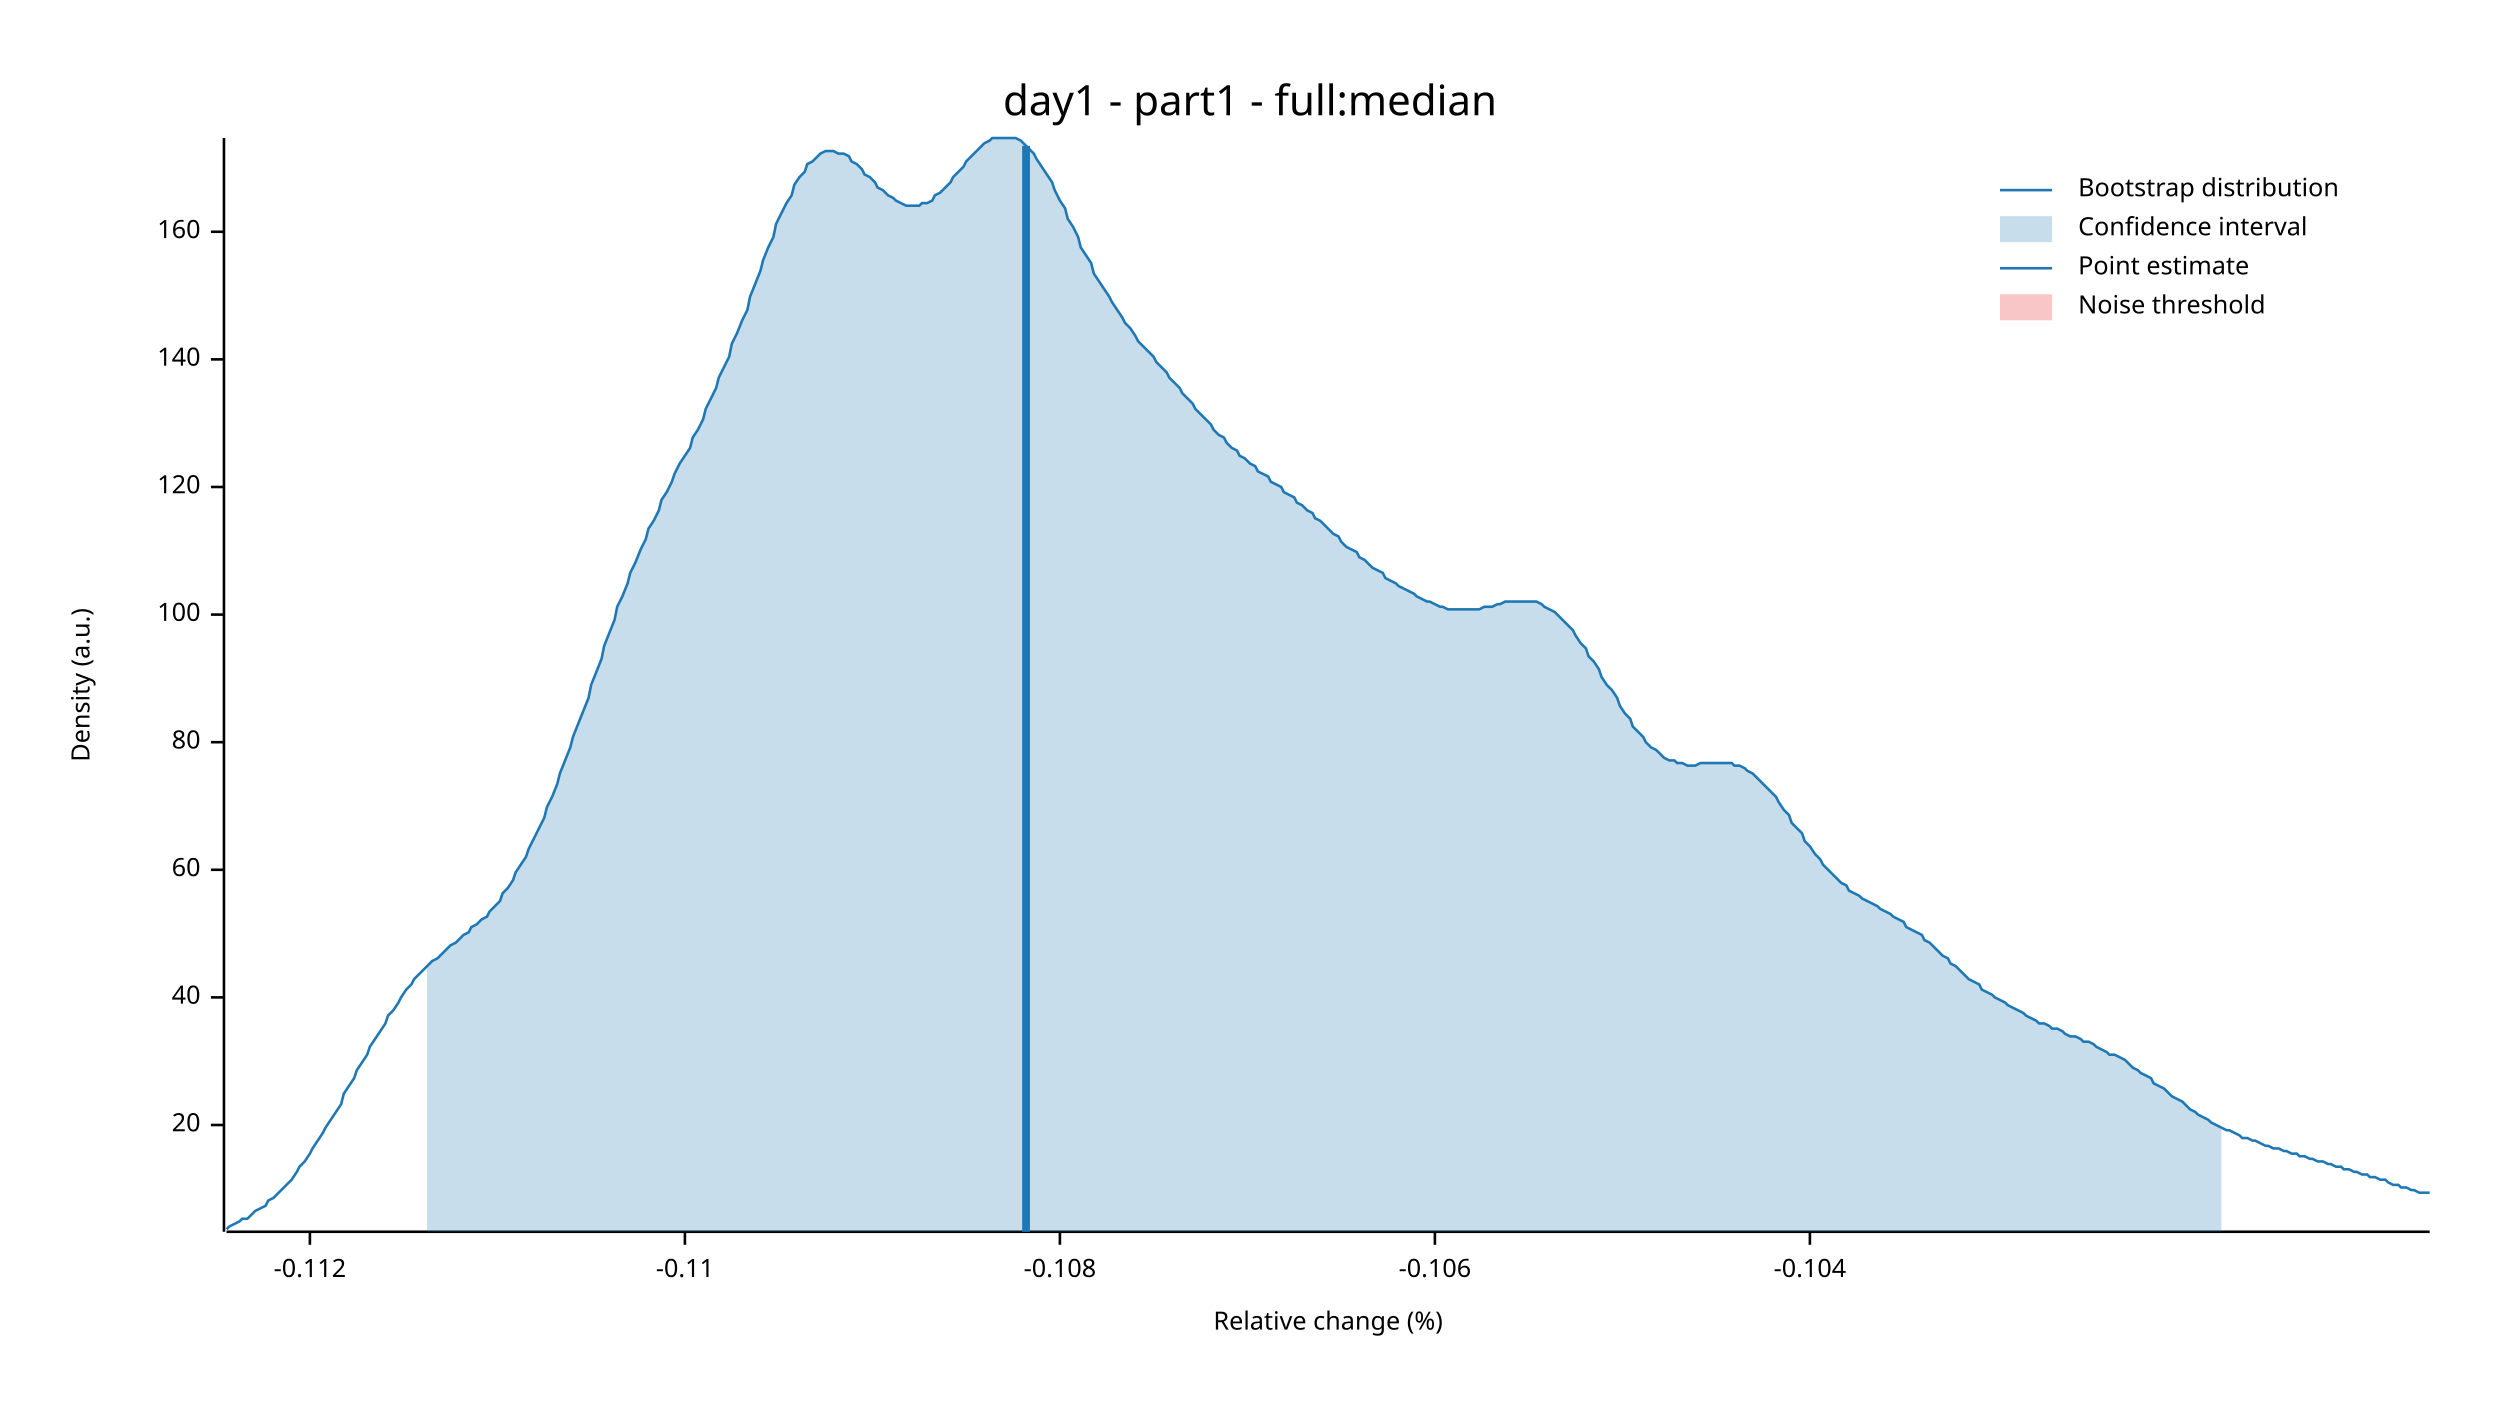
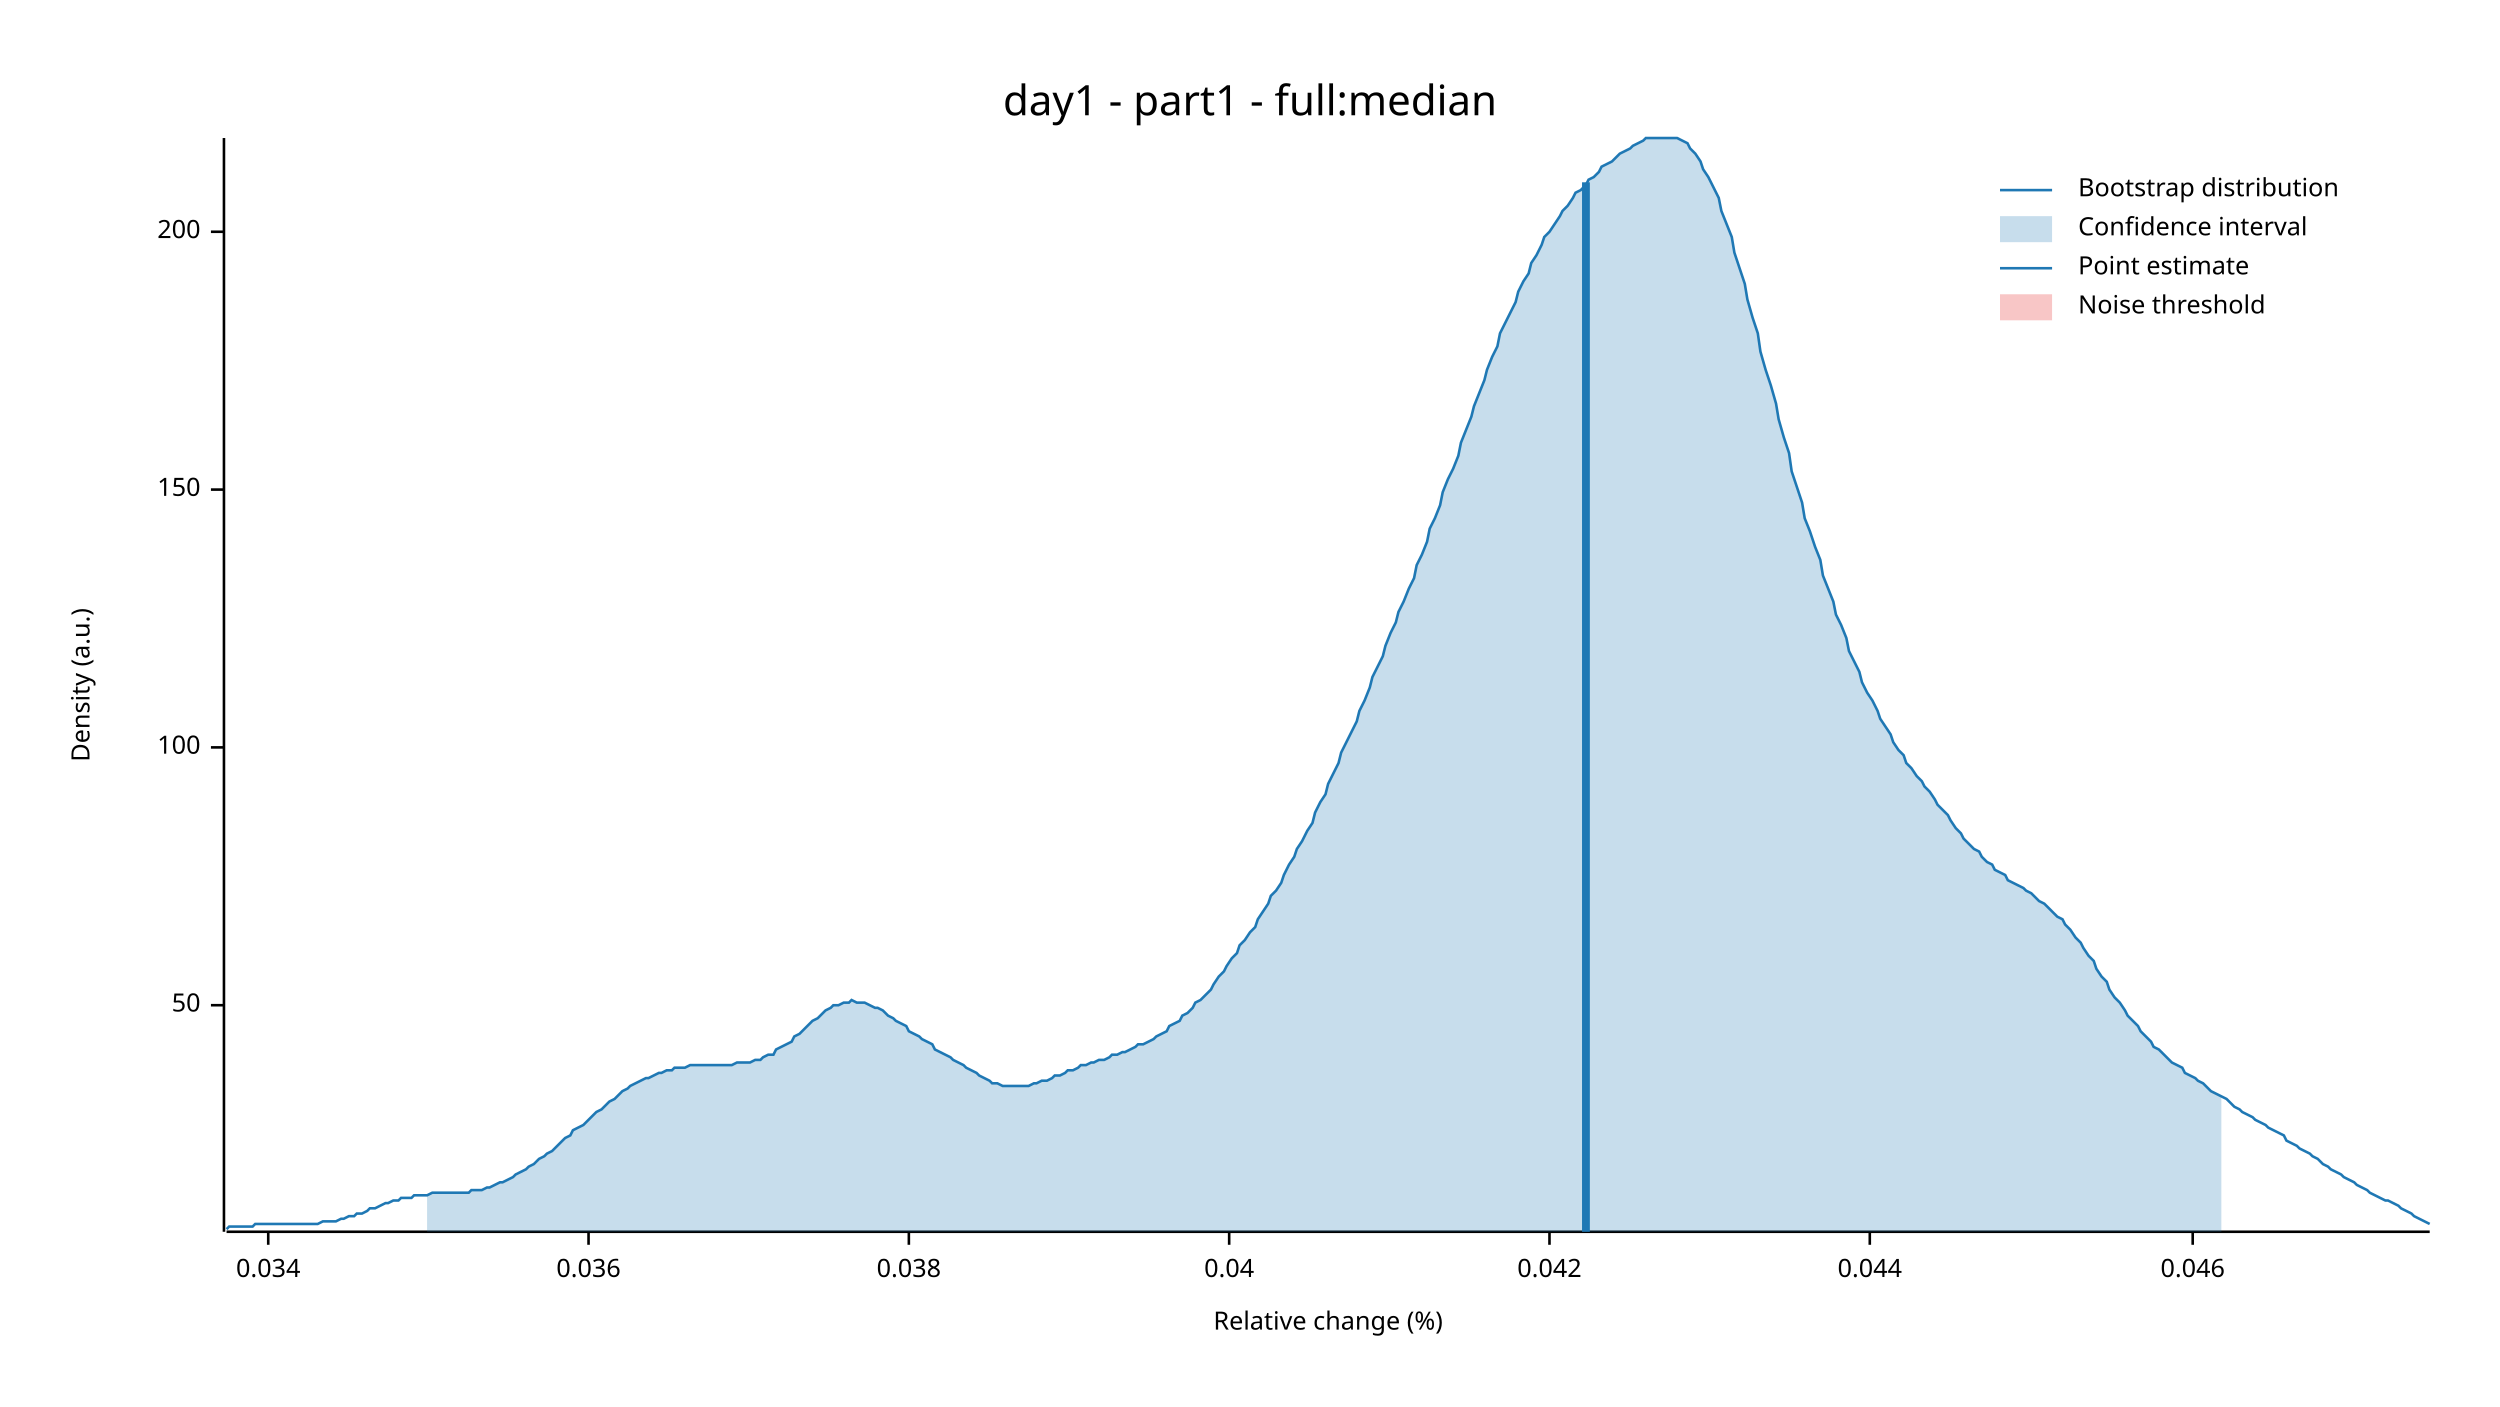
<svg xmlns="http://www.w3.org/2000/svg" width="960" height="540" viewBox="0 0 960 540">
  <text x="480" y="32" dy="0.76em" text-anchor="middle" font-family="sans-serif" font-size="16.129" opacity="1" fill="#000000">
day1 - part1 - full:median
</text>
  <text x="27" y="263" dy="0.76em" text-anchor="middle" font-family="sans-serif" font-size="9.677" opacity="1" fill="#000000" transform="rotate(270, 27, 263)">
Density (a.u.)
</text>
  <text x="510" y="513" dy="-0.5ex" text-anchor="middle" font-family="sans-serif" font-size="9.677" opacity="1" fill="#000000">
Relative change (%)
</text>
  <polyline fill="none" opacity="1" stroke="#000000" stroke-width="1" points="86,53 86,473 " />
-   <text x="77" y="432" dy="0.5ex" text-anchor="end" font-family="sans-serif" font-size="9.677" opacity="1" fill="#000000">
- 20
+   <text x="77" y="386" dy="0.5ex" text-anchor="end" font-family="sans-serif" font-size="9.677" opacity="1" fill="#000000">
+ 50
</text>
-   <polyline fill="none" opacity="1" stroke="#000000" stroke-width="1" points="81,432 86,432 " />
-   <text x="77" y="383" dy="0.5ex" text-anchor="end" font-family="sans-serif" font-size="9.677" opacity="1" fill="#000000">
- 40
- </text>
-   <polyline fill="none" opacity="1" stroke="#000000" stroke-width="1" points="81,383 86,383 " />
-   <text x="77" y="334" dy="0.5ex" text-anchor="end" font-family="sans-serif" font-size="9.677" opacity="1" fill="#000000">
- 60
- </text>
-   <polyline fill="none" opacity="1" stroke="#000000" stroke-width="1" points="81,334 86,334 " />
-   <text x="77" y="285" dy="0.5ex" text-anchor="end" font-family="sans-serif" font-size="9.677" opacity="1" fill="#000000">
- 80
- </text>
-   <polyline fill="none" opacity="1" stroke="#000000" stroke-width="1" points="81,285 86,285 " />
-   <text x="77" y="236" dy="0.5ex" text-anchor="end" font-family="sans-serif" font-size="9.677" opacity="1" fill="#000000">
+   <polyline fill="none" opacity="1" stroke="#000000" stroke-width="1" points="81,386 86,386 " />
+   <text x="77" y="287" dy="0.5ex" text-anchor="end" font-family="sans-serif" font-size="9.677" opacity="1" fill="#000000">
100
</text>
-   <polyline fill="none" opacity="1" stroke="#000000" stroke-width="1" points="81,236 86,236 " />
-   <text x="77" y="187" dy="0.5ex" text-anchor="end" font-family="sans-serif" font-size="9.677" opacity="1" fill="#000000">
- 120
+   <polyline fill="none" opacity="1" stroke="#000000" stroke-width="1" points="81,287 86,287 " />
+   <text x="77" y="188" dy="0.5ex" text-anchor="end" font-family="sans-serif" font-size="9.677" opacity="1" fill="#000000">
+ 150
</text>
-   <polyline fill="none" opacity="1" stroke="#000000" stroke-width="1" points="81,187 86,187 " />
-   <text x="77" y="138" dy="0.5ex" text-anchor="end" font-family="sans-serif" font-size="9.677" opacity="1" fill="#000000">
- 140
- </text>
-   <polyline fill="none" opacity="1" stroke="#000000" stroke-width="1" points="81,138 86,138 " />
+   <polyline fill="none" opacity="1" stroke="#000000" stroke-width="1" points="81,188 86,188 " />
  <text x="77" y="89" dy="0.5ex" text-anchor="end" font-family="sans-serif" font-size="9.677" opacity="1" fill="#000000">
- 160
+ 200
</text>
  <polyline fill="none" opacity="1" stroke="#000000" stroke-width="1" points="81,89 86,89 " />
  <polyline fill="none" opacity="1" stroke="#000000" stroke-width="1" points="87,473 933,473 " />
-   <text x="119" y="483" dy="0.76em" text-anchor="middle" font-family="sans-serif" font-size="9.677" opacity="1" fill="#000000">
- -0.112
+   <text x="103" y="483" dy="0.76em" text-anchor="middle" font-family="sans-serif" font-size="9.677" opacity="1" fill="#000000">
+ 0.034
</text>
-   <polyline fill="none" opacity="1" stroke="#000000" stroke-width="1" points="119,473 119,478 " />
-   <text x="263" y="483" dy="0.76em" text-anchor="middle" font-family="sans-serif" font-size="9.677" opacity="1" fill="#000000">
- -0.11
+   <polyline fill="none" opacity="1" stroke="#000000" stroke-width="1" points="103,473 103,478 " />
+   <text x="226" y="483" dy="0.76em" text-anchor="middle" font-family="sans-serif" font-size="9.677" opacity="1" fill="#000000">
+ 0.036
</text>
-   <polyline fill="none" opacity="1" stroke="#000000" stroke-width="1" points="263,473 263,478 " />
-   <text x="407" y="483" dy="0.76em" text-anchor="middle" font-family="sans-serif" font-size="9.677" opacity="1" fill="#000000">
- -0.108
+   <polyline fill="none" opacity="1" stroke="#000000" stroke-width="1" points="226,473 226,478 " />
+   <text x="349" y="483" dy="0.76em" text-anchor="middle" font-family="sans-serif" font-size="9.677" opacity="1" fill="#000000">
+ 0.038
</text>
-   <polyline fill="none" opacity="1" stroke="#000000" stroke-width="1" points="407,473 407,478 " />
-   <text x="551" y="483" dy="0.76em" text-anchor="middle" font-family="sans-serif" font-size="9.677" opacity="1" fill="#000000">
- -0.106
+   <polyline fill="none" opacity="1" stroke="#000000" stroke-width="1" points="349,473 349,478 " />
+   <text x="472" y="483" dy="0.76em" text-anchor="middle" font-family="sans-serif" font-size="9.677" opacity="1" fill="#000000">
+ 0.04
</text>
-   <polyline fill="none" opacity="1" stroke="#000000" stroke-width="1" points="551,473 551,478 " />
-   <text x="695" y="483" dy="0.76em" text-anchor="middle" font-family="sans-serif" font-size="9.677" opacity="1" fill="#000000">
- -0.104
+   <polyline fill="none" opacity="1" stroke="#000000" stroke-width="1" points="472,473 472,478 " />
+   <text x="595" y="483" dy="0.76em" text-anchor="middle" font-family="sans-serif" font-size="9.677" opacity="1" fill="#000000">
+ 0.042
</text>
-   <polyline fill="none" opacity="1" stroke="#000000" stroke-width="1" points="695,473 695,478 " />
-   <polyline fill="none" opacity="1" stroke="#1F78B4" stroke-width="1" points="87,472 88,471 90,470 92,469 93,468 95,468 97,466 98,465 100,464 102,463 103,461 105,460 107,458 109,456 110,455 112,453 114,450 115,448 117,446 119,443 120,441 122,438 124,435 125,433 127,430 129,427 131,424 132,420 134,417 136,414 137,411 139,408 141,405 142,402 144,399 146,396 148,393 149,390 151,388 153,385 154,383 156,380 158,378 159,376 161,374 163,372 164,371 166,369 168,368 170,366 171,365 173,363 175,362 176,361 178,359 180,358 181,356 183,355 185,353 187,352 188,350 190,348 192,346 193,343 195,341 197,338 198,335 200,332 202,329 203,326 205,322 207,318 209,314 210,310 212,306 214,301 215,297 217,292 219,287 220,283 222,278 224,273 226,268 227,263 229,258 231,253 232,248 234,243 236,238 237,233 239,229 241,224 242,220 244,216 246,211 248,207 249,203 251,200 253,196 254,192 256,189 258,185 259,182 261,178 263,175 265,172 266,168 268,165 270,161 271,157 273,153 275,149 276,145 278,141 280,137 281,132 283,128 285,123 287,119 288,114 290,109 292,104 293,100 295,95 297,91 298,86 300,82 302,78 304,75 305,71 307,68 309,66 310,63 312,62 314,60 315,59 317,58 319,58 320,58 322,59 324,59 326,60 327,62 329,63 331,65 332,67 334,68 336,70 337,72 339,73 341,75 343,76 344,77 346,78 348,79 349,79 351,79 353,79 354,78 356,78 358,77 359,75 361,74 363,72 365,70 366,68 368,66 370,64 371,62 373,60 375,58 376,57 378,55 380,54 381,53 383,53 385,53 387,53 388,53 390,53 392,54 393,55 395,57 397,59 398,61 400,64 402,67 404,70 405,73 407,77 409,80 410,84 412,87 414,91 415,95 417,98 419,101 420,105 422,108 424,111 426,114 427,116 429,119 431,122 432,124 434,126 436,129 437,131 439,133 441,135 443,137 444,139 446,141 448,143 449,145 451,147 453,149 454,151 456,153 458,155 459,157 461,159 463,161 465,163 466,165 468,167 470,168 471,170 473,172 475,173 476,175 478,176 480,178 482,179 483,181 485,182 487,183 488,185 490,186 492,187 493,189 495,190 497,191 498,193 500,194 502,196 504,197 505,199 507,200 509,202 510,203 512,205 514,206 515,208 517,210 519,211 521,212 522,214 524,215 526,217 527,218 529,219 531,220 532,222 534,223 536,224 537,225 539,226 541,227 543,228 544,229 546,230 548,231 549,231 551,232 553,233 554,233 556,234 558,234 560,234 561,234 563,234 565,234 566,234 568,234 570,233 571,233 573,233 575,232 576,232 578,231 580,231 582,231 583,231 585,231 587,231 588,231 590,231 592,232 593,233 595,234 597,235 599,237 600,238 602,240 604,242 605,244 607,247 609,249 610,252 612,254 614,257 615,260 617,263 619,265 621,268 622,271 624,274 626,276 627,279 629,281 631,283 632,285 634,287 636,288 638,290 639,291 641,292 643,292 644,293 646,293 648,294 649,294 651,294 653,293 654,293 656,293 658,293 660,293 661,293 663,293 665,293 666,294 668,294 670,295 671,296 673,297 675,299 676,300 678,302 680,304 682,306 683,308 685,311 687,313 688,316 690,318 692,320 693,323 695,325 697,328 699,330 700,332 702,334 704,336 705,337 707,339 709,340 710,342 712,343 714,344 715,345 717,346 719,347 721,348 722,349 724,350 726,351 727,352 729,353 731,354 732,356 734,357 736,358 738,359 739,361 741,362 743,364 744,365 746,367 748,368 749,370 751,371 753,373 754,374 756,376 758,377 760,378 761,380 763,381 765,382 766,383 768,384 770,385 771,386 773,387 775,388 777,389 778,390 780,391 782,392 783,393 785,393 787,394 788,395 790,395 792,396 793,397 795,398 797,398 799,399 800,400 802,400 804,401 805,402 807,403 809,404 810,405 812,405 814,406 816,407 817,408 819,410 821,411 822,412 824,413 826,414 827,416 829,417 831,418 832,419 834,421 836,422 838,423 839,424 841,426 843,427 844,428 846,429 848,430 849,431 851,432 853,433 855,434 856,434 858,435 860,436 861,437 863,437 865,438 866,438 868,439 870,440 871,440 873,441 875,441 877,442 878,442 880,443 882,443 883,444 885,444 887,445 888,445 890,446 892,446 894,447 895,447 897,448 899,448 900,449 902,449 904,450 905,450 907,451 909,451 910,452 912,452 914,453 916,453 917,454 919,455 921,455 922,456 924,456 926,457 927,457 929,458 931,458 933,458 " />
-   <polygon opacity="0.25" fill="#1F78B4" points="164,371 166,369 168,368 170,366 171,365 173,363 175,362 176,361 178,359 180,358 181,356 183,355 185,353 187,352 188,350 190,348 192,346 193,343 195,341 197,338 198,335 200,332 202,329 203,326 205,322 207,318 209,314 210,310 212,306 214,301 215,297 217,292 219,287 220,283 222,278 224,273 226,268 227,263 229,258 231,253 232,248 234,243 236,238 237,233 239,229 241,224 242,220 244,216 246,211 248,207 249,203 251,200 253,196 254,192 256,189 258,185 259,182 261,178 263,175 265,172 266,168 268,165 270,161 271,157 273,153 275,149 276,145 278,141 280,137 281,132 283,128 285,123 287,119 288,114 290,109 292,104 293,100 295,95 297,91 298,86 300,82 302,78 304,75 305,71 307,68 309,66 310,63 312,62 314,60 315,59 317,58 319,58 320,58 322,59 324,59 326,60 327,62 329,63 331,65 332,67 334,68 336,70 337,72 339,73 341,75 343,76 344,77 346,78 348,79 349,79 351,79 353,79 354,78 356,78 358,77 359,75 361,74 363,72 365,70 366,68 368,66 370,64 371,62 373,60 375,58 376,57 378,55 380,54 381,53 383,53 385,53 387,53 388,53 390,53 392,54 393,55 395,57 397,59 398,61 400,64 402,67 404,70 405,73 407,77 409,80 410,84 412,87 414,91 415,95 417,98 419,101 420,105 422,108 424,111 426,114 427,116 429,119 431,122 432,124 434,126 436,129 437,131 439,133 441,135 443,137 444,139 446,141 448,143 449,145 451,147 453,149 454,151 456,153 458,155 459,157 461,159 463,161 465,163 466,165 468,167 470,168 471,170 473,172 475,173 476,175 478,176 480,178 482,179 483,181 485,182 487,183 488,185 490,186 492,187 493,189 495,190 497,191 498,193 500,194 502,196 504,197 505,199 507,200 509,202 510,203 512,205 514,206 515,208 517,210 519,211 521,212 522,214 524,215 526,217 527,218 529,219 531,220 532,222 534,223 536,224 537,225 539,226 541,227 543,228 544,229 546,230 548,231 549,231 551,232 553,233 554,233 556,234 558,234 560,234 561,234 563,234 565,234 566,234 568,234 570,233 571,233 573,233 575,232 576,232 578,231 580,231 582,231 583,231 585,231 587,231 588,231 590,231 592,232 593,233 595,234 597,235 599,237 600,238 602,240 604,242 605,244 607,247 609,249 610,252 612,254 614,257 615,260 617,263 619,265 621,268 622,271 624,274 626,276 627,279 629,281 631,283 632,285 634,287 636,288 638,290 639,291 641,292 643,292 644,293 646,293 648,294 649,294 651,294 653,293 654,293 656,293 658,293 660,293 661,293 663,293 665,293 666,294 668,294 670,295 671,296 673,297 675,299 676,300 678,302 680,304 682,306 683,308 685,311 687,313 688,316 690,318 692,320 693,323 695,325 697,328 699,330 700,332 702,334 704,336 705,337 707,339 709,340 710,342 712,343 714,344 715,345 717,346 719,347 721,348 722,349 724,350 726,351 727,352 729,353 731,354 732,356 734,357 736,358 738,359 739,361 741,362 743,364 744,365 746,367 748,368 749,370 751,371 753,373 754,374 756,376 758,377 760,378 761,380 763,381 765,382 766,383 768,384 770,385 771,386 773,387 775,388 777,389 778,390 780,391 782,392 783,393 785,393 787,394 788,395 790,395 792,396 793,397 795,398 797,398 799,399 800,400 802,400 804,401 805,402 807,403 809,404 810,405 812,405 814,406 816,407 817,408 819,410 821,411 822,412 824,413 826,414 827,416 829,417 831,418 832,419 834,421 836,422 838,423 839,424 841,426 843,427 844,428 846,429 848,430 849,431 851,432 853,433 853,473 164,473 " />
-   <polyline fill="none" opacity="1" stroke="#1F78B4" stroke-width="3" points="394,473 394,56 " />
+   <polyline fill="none" opacity="1" stroke="#000000" stroke-width="1" points="595,473 595,478 " />
+   <text x="718" y="483" dy="0.76em" text-anchor="middle" font-family="sans-serif" font-size="9.677" opacity="1" fill="#000000">
+ 0.044
+ </text>
+   <polyline fill="none" opacity="1" stroke="#000000" stroke-width="1" points="718,473 718,478 " />
+   <text x="842" y="483" dy="0.76em" text-anchor="middle" font-family="sans-serif" font-size="9.677" opacity="1" fill="#000000">
+ 0.046
+ </text>
+   <polyline fill="none" opacity="1" stroke="#000000" stroke-width="1" points="842,473 842,478 " />
+   <polyline fill="none" opacity="1" stroke="#1F78B4" stroke-width="1" points="87,472 88,471 90,471 92,471 93,471 95,471 97,471 98,470 100,470 102,470 103,470 105,470 107,470 109,470 110,470 112,470 114,470 115,470 117,470 119,470 120,470 122,470 124,469 125,469 127,469 129,469 131,468 132,468 134,467 136,467 137,466 139,466 141,465 142,464 144,464 146,463 148,462 149,462 151,461 153,461 154,460 156,460 158,460 159,459 161,459 163,459 164,459 166,458 168,458 170,458 171,458 173,458 175,458 176,458 178,458 180,458 181,457 183,457 185,457 187,456 188,456 190,455 192,454 193,454 195,453 197,452 198,451 200,450 202,449 203,448 205,447 207,445 209,444 210,443 212,442 214,440 215,439 217,437 219,436 220,434 222,433 224,432 226,430 227,429 229,427 231,426 232,425 234,423 236,422 237,421 239,419 241,418 242,417 244,416 246,415 248,414 249,414 251,413 253,412 254,412 256,411 258,411 259,410 261,410 263,410 265,409 266,409 268,409 270,409 271,409 273,409 275,409 276,409 278,409 280,409 281,409 283,408 285,408 287,408 288,408 290,407 292,407 293,406 295,405 297,405 298,403 300,402 302,401 304,400 305,398 307,397 309,395 310,394 312,392 314,391 315,390 317,388 319,387 320,386 322,386 324,385 326,385 327,384 329,385 331,385 332,385 334,386 336,387 337,387 339,388 341,390 343,391 344,392 346,393 348,394 349,396 351,397 353,398 354,399 356,400 358,401 359,403 361,404 363,405 365,406 366,407 368,408 370,409 371,410 373,411 375,412 376,413 378,414 380,415 381,416 383,416 385,417 387,417 388,417 390,417 392,417 393,417 395,417 397,416 398,416 400,415 402,415 404,414 405,413 407,413 409,412 410,411 412,411 414,410 415,409 417,409 419,408 420,408 422,407 424,407 426,406 427,405 429,405 431,404 432,404 434,403 436,402 437,401 439,401 441,400 443,399 444,398 446,397 448,396 449,394 451,393 453,392 454,390 456,389 458,387 459,385 461,384 463,382 465,380 466,378 468,375 470,373 471,371 473,368 475,366 476,363 478,361 480,358 482,356 483,353 485,350 487,347 488,344 490,342 492,339 493,336 495,332 497,329 498,326 500,323 502,319 504,316 505,312 507,308 509,305 510,301 512,297 514,293 515,289 517,285 519,281 521,277 522,273 524,269 526,264 527,260 529,256 531,252 532,248 534,243 536,239 537,235 539,231 541,226 543,222 544,217 546,213 548,208 549,203 551,199 553,194 554,189 556,184 558,180 560,175 561,170 563,165 565,160 566,156 568,151 570,146 571,142 573,137 575,133 576,128 578,124 580,120 582,116 583,112 585,108 587,105 588,101 590,98 592,94 593,91 595,89 597,86 599,83 600,81 602,79 604,76 605,74 607,73 609,71 610,69 612,68 614,66 615,64 617,63 619,62 621,60 622,59 624,58 626,57 627,56 629,55 631,54 632,53 634,53 636,53 638,53 639,53 641,53 643,53 644,53 646,54 648,55 649,57 651,59 653,62 654,65 656,68 658,72 660,76 661,81 663,86 665,91 666,97 668,103 670,109 671,115 673,122 675,128 676,135 678,142 680,148 682,155 683,161 685,168 687,174 688,181 690,187 692,193 693,199 695,204 697,210 699,215 700,221 702,226 704,231 705,236 707,240 709,245 710,250 712,254 714,258 715,262 717,266 719,269 721,273 722,276 724,279 726,282 727,285 729,288 731,290 732,293 734,295 736,298 738,300 739,302 741,304 743,307 744,309 746,311 748,313 749,315 751,318 753,320 754,322 756,324 758,326 760,327 761,329 763,331 765,332 766,334 768,335 770,336 771,338 773,339 775,340 777,341 778,342 780,343 782,345 783,346 785,347 787,349 788,350 790,352 792,353 793,355 795,357 797,360 799,362 800,364 802,367 804,369 805,372 807,375 809,377 810,380 812,383 814,385 816,388 817,390 819,392 821,394 822,396 824,398 826,400 827,402 829,403 831,405 832,406 834,408 836,409 838,410 839,412 841,413 843,414 844,415 846,416 848,418 849,419 851,420 853,421 855,422 856,423 858,425 860,426 861,427 863,428 865,429 866,430 868,431 870,432 871,433 873,434 875,435 877,436 878,438 880,439 882,440 883,441 885,442 887,443 888,444 890,445 892,447 894,448 895,449 897,450 899,451 900,452 902,453 904,454 905,455 907,456 909,457 910,458 912,459 914,460 916,461 917,461 919,462 921,463 922,464 924,465 926,466 927,467 929,468 931,469 933,470 " />
+   <polygon opacity="0.25" fill="#1F78B4" points="164,459 166,458 168,458 170,458 171,458 173,458 175,458 176,458 178,458 180,458 181,457 183,457 185,457 187,456 188,456 190,455 192,454 193,454 195,453 197,452 198,451 200,450 202,449 203,448 205,447 207,445 209,444 210,443 212,442 214,440 215,439 217,437 219,436 220,434 222,433 224,432 226,430 227,429 229,427 231,426 232,425 234,423 236,422 237,421 239,419 241,418 242,417 244,416 246,415 248,414 249,414 251,413 253,412 254,412 256,411 258,411 259,410 261,410 263,410 265,409 266,409 268,409 270,409 271,409 273,409 275,409 276,409 278,409 280,409 281,409 283,408 285,408 287,408 288,408 290,407 292,407 293,406 295,405 297,405 298,403 300,402 302,401 304,400 305,398 307,397 309,395 310,394 312,392 314,391 315,390 317,388 319,387 320,386 322,386 324,385 326,385 327,384 329,385 331,385 332,385 334,386 336,387 337,387 339,388 341,390 343,391 344,392 346,393 348,394 349,396 351,397 353,398 354,399 356,400 358,401 359,403 361,404 363,405 365,406 366,407 368,408 370,409 371,410 373,411 375,412 376,413 378,414 380,415 381,416 383,416 385,417 387,417 388,417 390,417 392,417 393,417 395,417 397,416 398,416 400,415 402,415 404,414 405,413 407,413 409,412 410,411 412,411 414,410 415,409 417,409 419,408 420,408 422,407 424,407 426,406 427,405 429,405 431,404 432,404 434,403 436,402 437,401 439,401 441,400 443,399 444,398 446,397 448,396 449,394 451,393 453,392 454,390 456,389 458,387 459,385 461,384 463,382 465,380 466,378 468,375 470,373 471,371 473,368 475,366 476,363 478,361 480,358 482,356 483,353 485,350 487,347 488,344 490,342 492,339 493,336 495,332 497,329 498,326 500,323 502,319 504,316 505,312 507,308 509,305 510,301 512,297 514,293 515,289 517,285 519,281 521,277 522,273 524,269 526,264 527,260 529,256 531,252 532,248 534,243 536,239 537,235 539,231 541,226 543,222 544,217 546,213 548,208 549,203 551,199 553,194 554,189 556,184 558,180 560,175 561,170 563,165 565,160 566,156 568,151 570,146 571,142 573,137 575,133 576,128 578,124 580,120 582,116 583,112 585,108 587,105 588,101 590,98 592,94 593,91 595,89 597,86 599,83 600,81 602,79 604,76 605,74 607,73 609,71 610,69 612,68 614,66 615,64 617,63 619,62 621,60 622,59 624,58 626,57 627,56 629,55 631,54 632,53 634,53 636,53 638,53 639,53 641,53 643,53 644,53 646,54 648,55 649,57 651,59 653,62 654,65 656,68 658,72 660,76 661,81 663,86 665,91 666,97 668,103 670,109 671,115 673,122 675,128 676,135 678,142 680,148 682,155 683,161 685,168 687,174 688,181 690,187 692,193 693,199 695,204 697,210 699,215 700,221 702,226 704,231 705,236 707,240 709,245 710,250 712,254 714,258 715,262 717,266 719,269 721,273 722,276 724,279 726,282 727,285 729,288 731,290 732,293 734,295 736,298 738,300 739,302 741,304 743,307 744,309 746,311 748,313 749,315 751,318 753,320 754,322 756,324 758,326 760,327 761,329 763,331 765,332 766,334 768,335 770,336 771,338 773,339 775,340 777,341 778,342 780,343 782,345 783,346 785,347 787,349 788,350 790,352 792,353 793,355 795,357 797,360 799,362 800,364 802,367 804,369 805,372 807,375 809,377 810,380 812,383 814,385 816,388 817,390 819,392 821,394 822,396 824,398 826,400 827,402 829,403 831,405 832,406 834,408 836,409 838,410 839,412 841,413 843,414 844,415 846,416 848,418 849,419 851,420 853,421 853,473 164,473 " />
+   <polyline fill="none" opacity="1" stroke="#1F78B4" stroke-width="3" points="609,473 609,70 " />
  <rect x="510" y="53" width="0" height="419" opacity="0.1" fill="#E31A1C" stroke="none" />
  <text x="798" y="68" dy="0.76em" text-anchor="start" font-family="sans-serif" font-size="9.677" opacity="1" fill="#000000">
Bootstrap distribution
</text>
  <text x="798" y="83" dy="0.76em" text-anchor="start" font-family="sans-serif" font-size="9.677" opacity="1" fill="#000000">
Confidence interval
</text>
  <text x="798" y="98" dy="0.76em" text-anchor="start" font-family="sans-serif" font-size="9.677" opacity="1" fill="#000000">
Point estimate
</text>
  <text x="798" y="113" dy="0.76em" text-anchor="start" font-family="sans-serif" font-size="9.677" opacity="1" fill="#000000">
Noise threshold
</text>
  <polyline fill="none" opacity="1" stroke="#1F78B4" stroke-width="1" points="768,73 788,73 " />
  <rect x="768" y="83" width="20" height="10" opacity="0.25" fill="#1F78B4" stroke="none" />
  <polyline fill="none" opacity="1" stroke="#1F78B4" stroke-width="1" points="768,103 788,103 " />
  <rect x="768" y="113" width="20" height="10" opacity="0.25" fill="#E31A1C" stroke="none" />
</svg>
